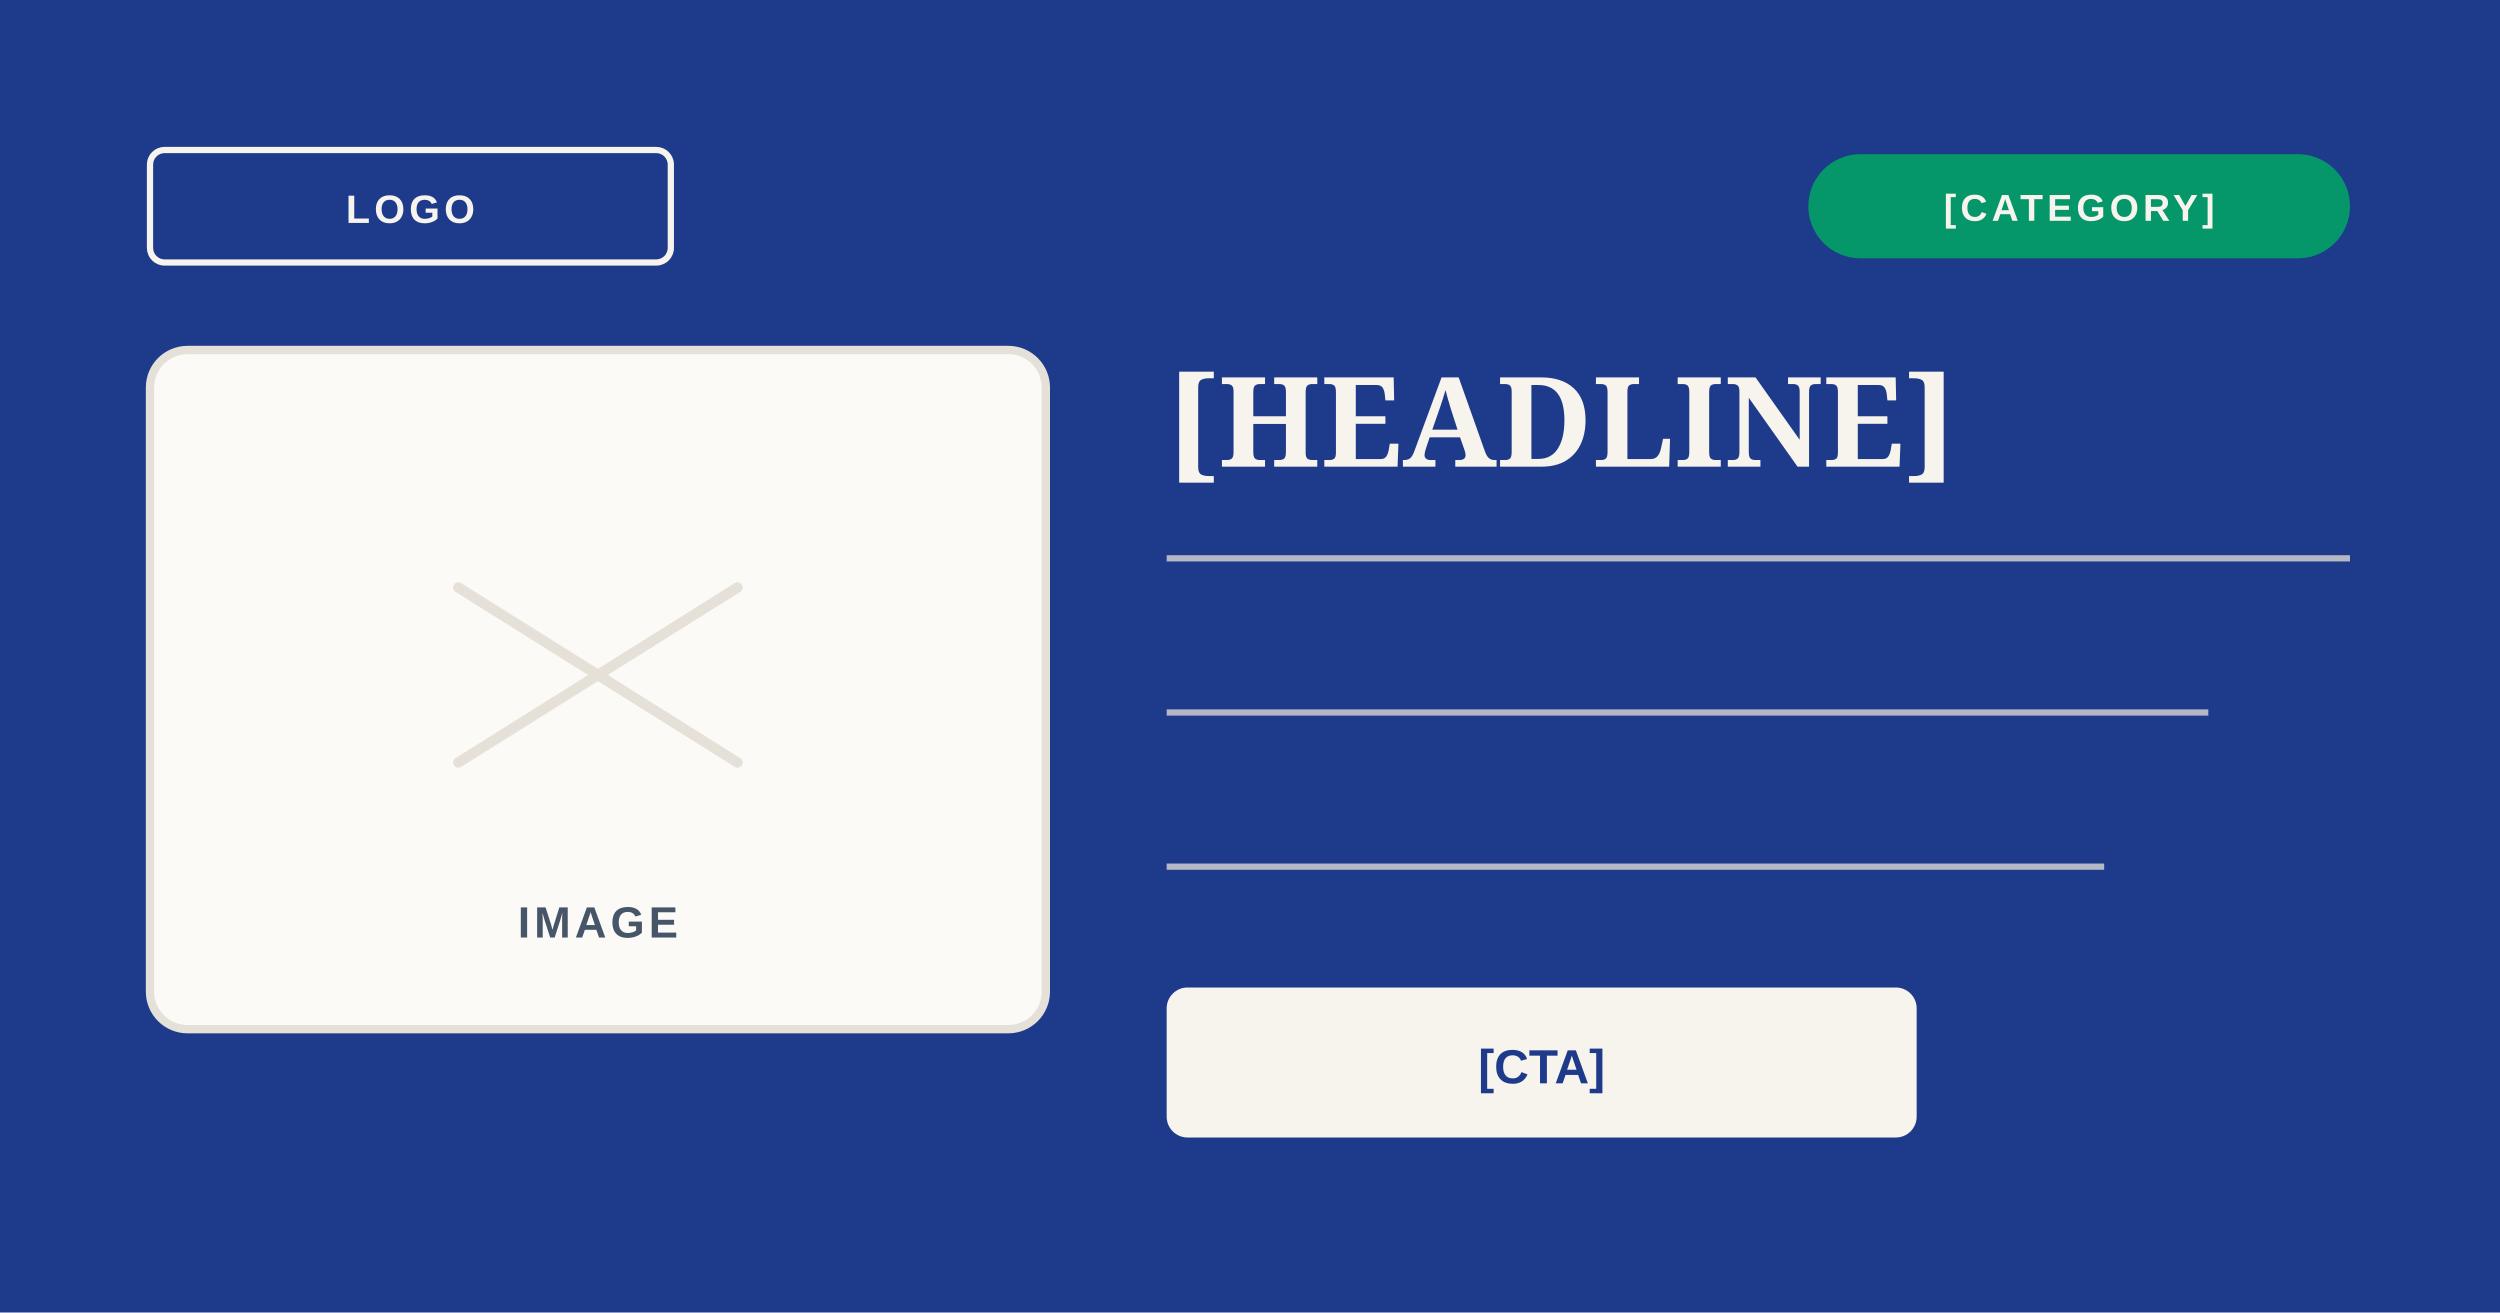
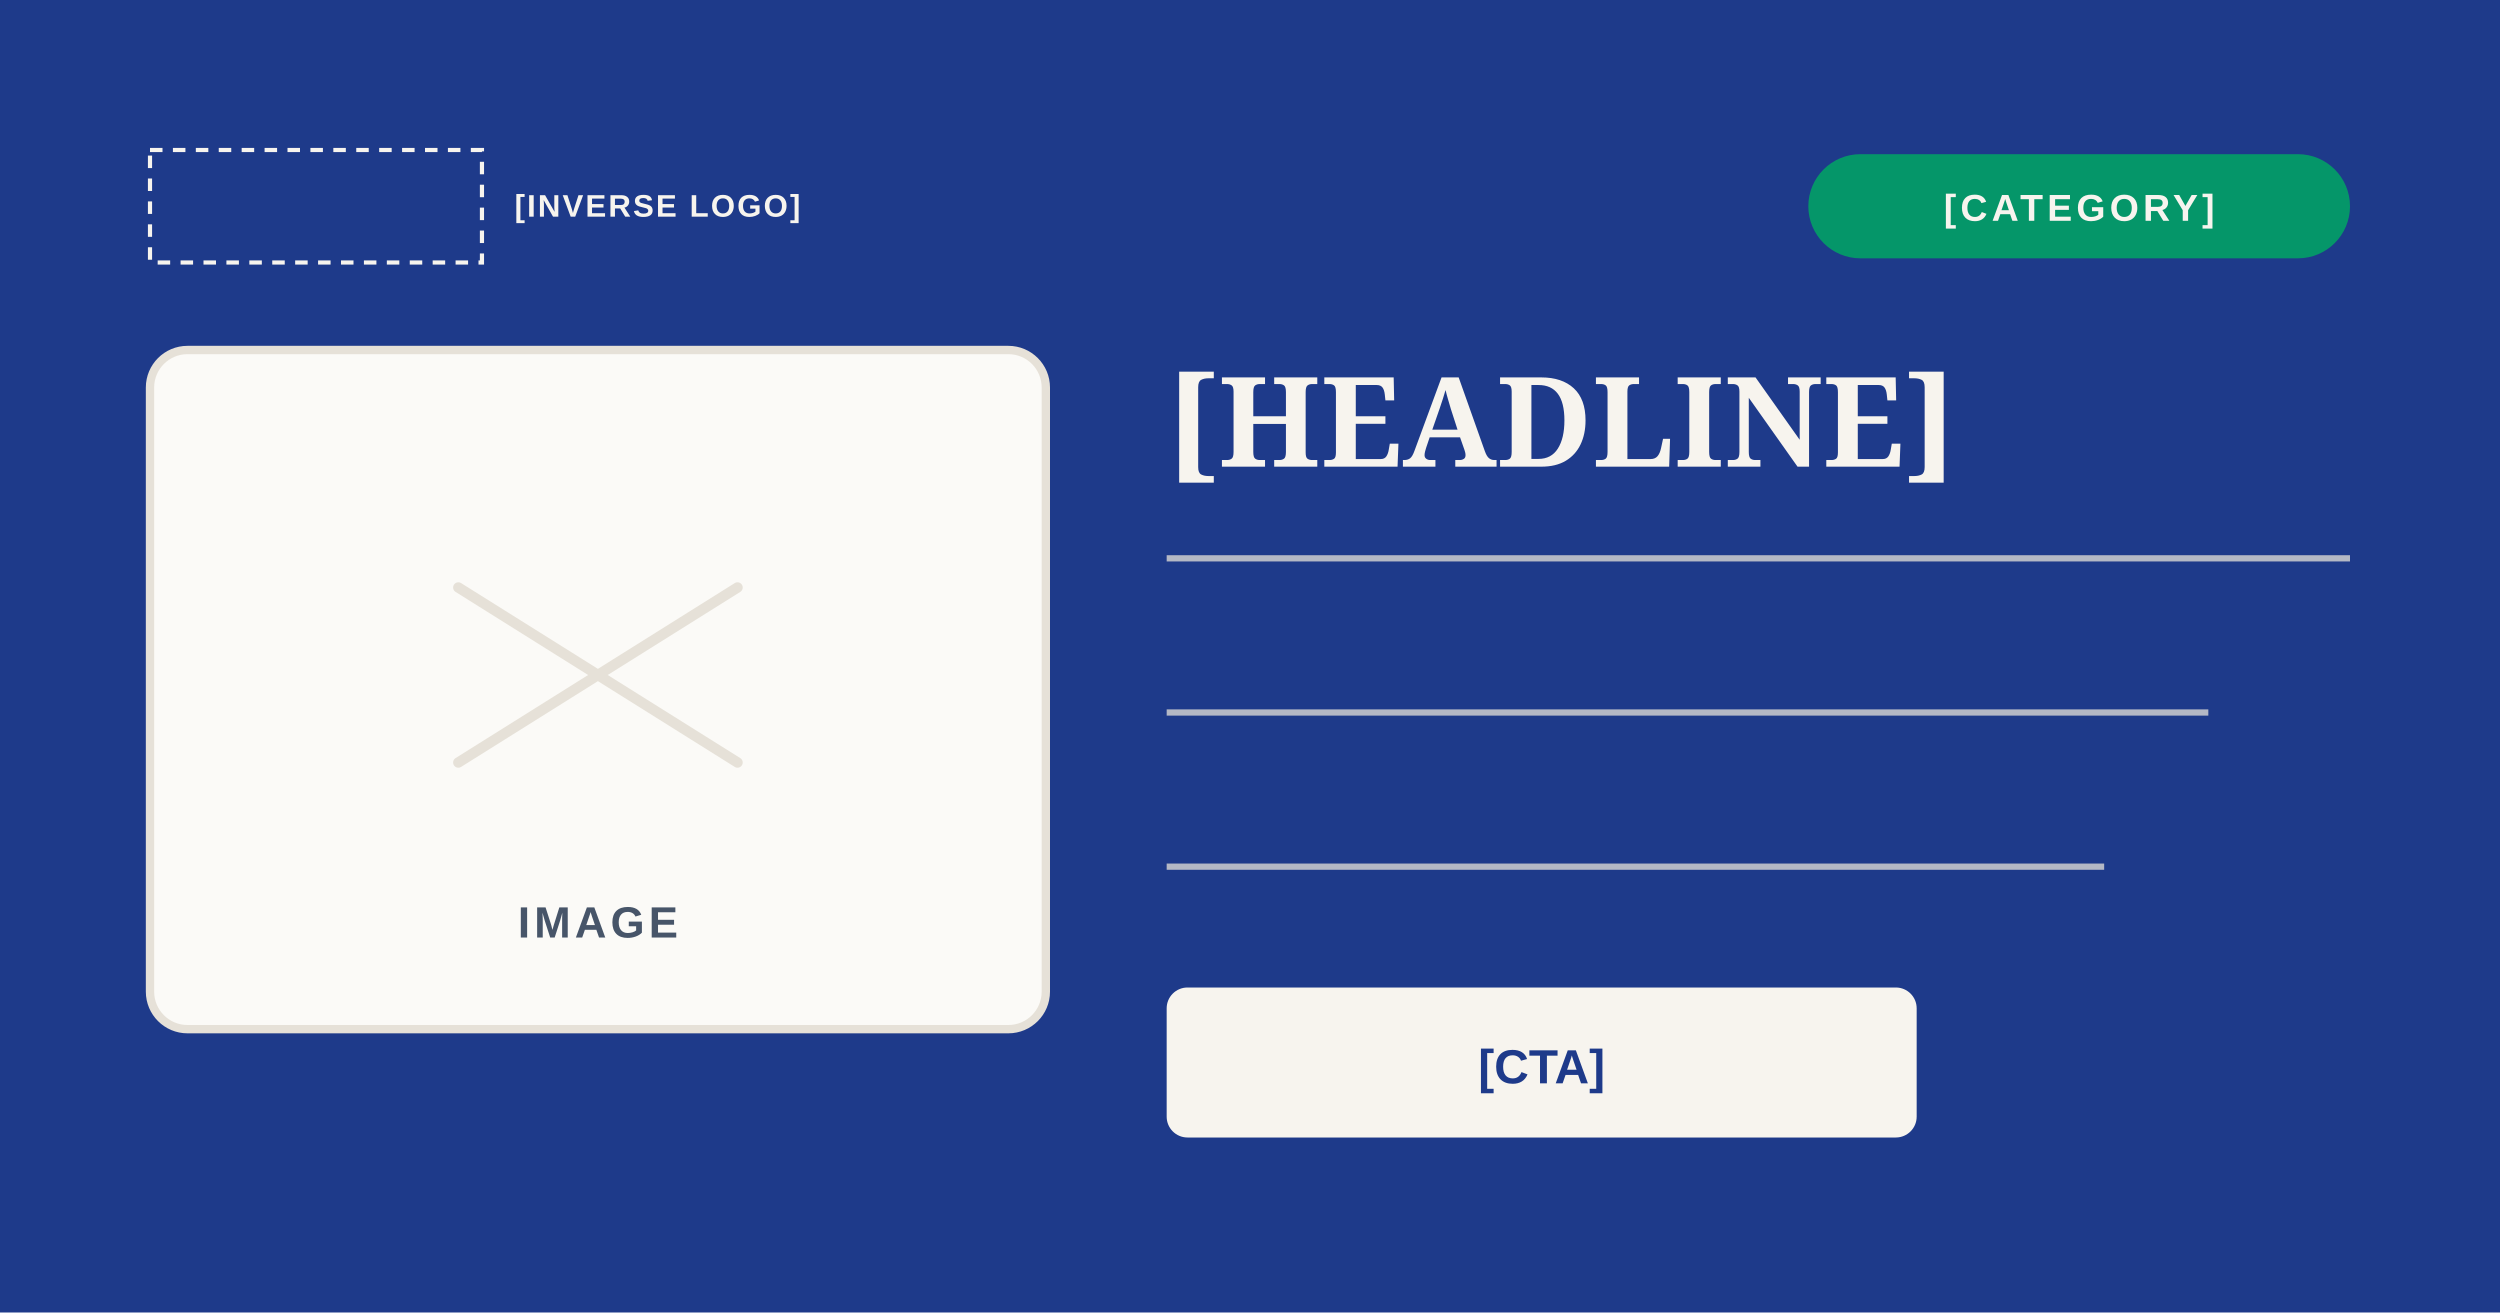
<svg xmlns="http://www.w3.org/2000/svg" width="1200" height="630" viewBox="0 0 1200 630" role="img" aria-labelledby="newsletter-facebook-title newsletter-facebook-description">
  <style>.interface{font-family:'Public Sans',Arial,sans-serif}.headline{font-family:'Playfair Display',Georgia,serif}</style>
  <rect width="1200" height="630" fill="#1E3A8A" />
-   <g data-placeholder="logo" class="interface" fill="none" stroke="#F7F4EE" stroke-width="3">
-     <rect x="72" y="72" width="250" height="54" rx="7" />
-     <text x="197" y="107" fill="#F7F4EE" stroke="none" text-anchor="middle" font-size="19" font-weight="700" letter-spacing="2">LOGO</text>
+   <g data-placeholder="logo" data-logo-source="frontend/public/cheshire-today-email-logo.png" data-logo-variant="inverse" class="interface" fill="none" stroke="#F7F4EE" stroke-width="2" stroke-dasharray="6 5">
+     <rect x="72" y="72" width="159.34" height="54" />
+     <text x="247" y="104" fill="#F7F4EE" stroke="none" font-size="15" font-weight="700" letter-spacing="1">[INVERSE LOGO]</text>
  </g>
  <g data-placeholder="category" class="interface">
    <rect x="868" y="74" width="260" height="50" rx="25" fill="#059669" />
    <text x="998" y="106" fill="#F7F4EE" text-anchor="middle" font-size="18" font-weight="700" letter-spacing="2">[CATEGORY]</text>
  </g>
  <g data-placeholder="image">
    <rect x="72" y="168" width="430" height="326" rx="18" fill="#FBFAF7" stroke="#E6E1D8" stroke-width="4" />
    <path d="M220 282L354 366M354 282L220 366" fill="none" stroke="#E6E1D8" stroke-width="5" stroke-linecap="round" />
    <text class="interface" x="287" y="450" fill="#475569" text-anchor="middle" font-size="21" font-weight="600" letter-spacing="2">IMAGE</text>
  </g>
  <g data-placeholder="headline" class="headline" fill="#F7F4EE">
    <text x="560" y="224" font-size="60" font-weight="700">[HEADLINE]</text>
    <path d="M560 268H1128M560 342H1060M560 416H1010" stroke="#E6E1D8" stroke-width="3" opacity="0.75" />
  </g>
  <g data-placeholder="cta" class="interface">
    <rect x="560" y="474" width="360" height="72" rx="10" fill="#F7F4EE" />
    <text x="740" y="520" fill="#1E3A8A" text-anchor="middle" font-size="23" font-weight="700">[CTA]</text>
  </g>
  <g id="editor-guides" data-export="hide" display="none" fill="none" stroke="#059669" stroke-width="2" stroke-dasharray="10 8">
    <rect x="72" y="72" width="1056" height="486" />
    <path d="M530 72V558M72 144H1128M72 462H1128" />
  </g>
</svg>
